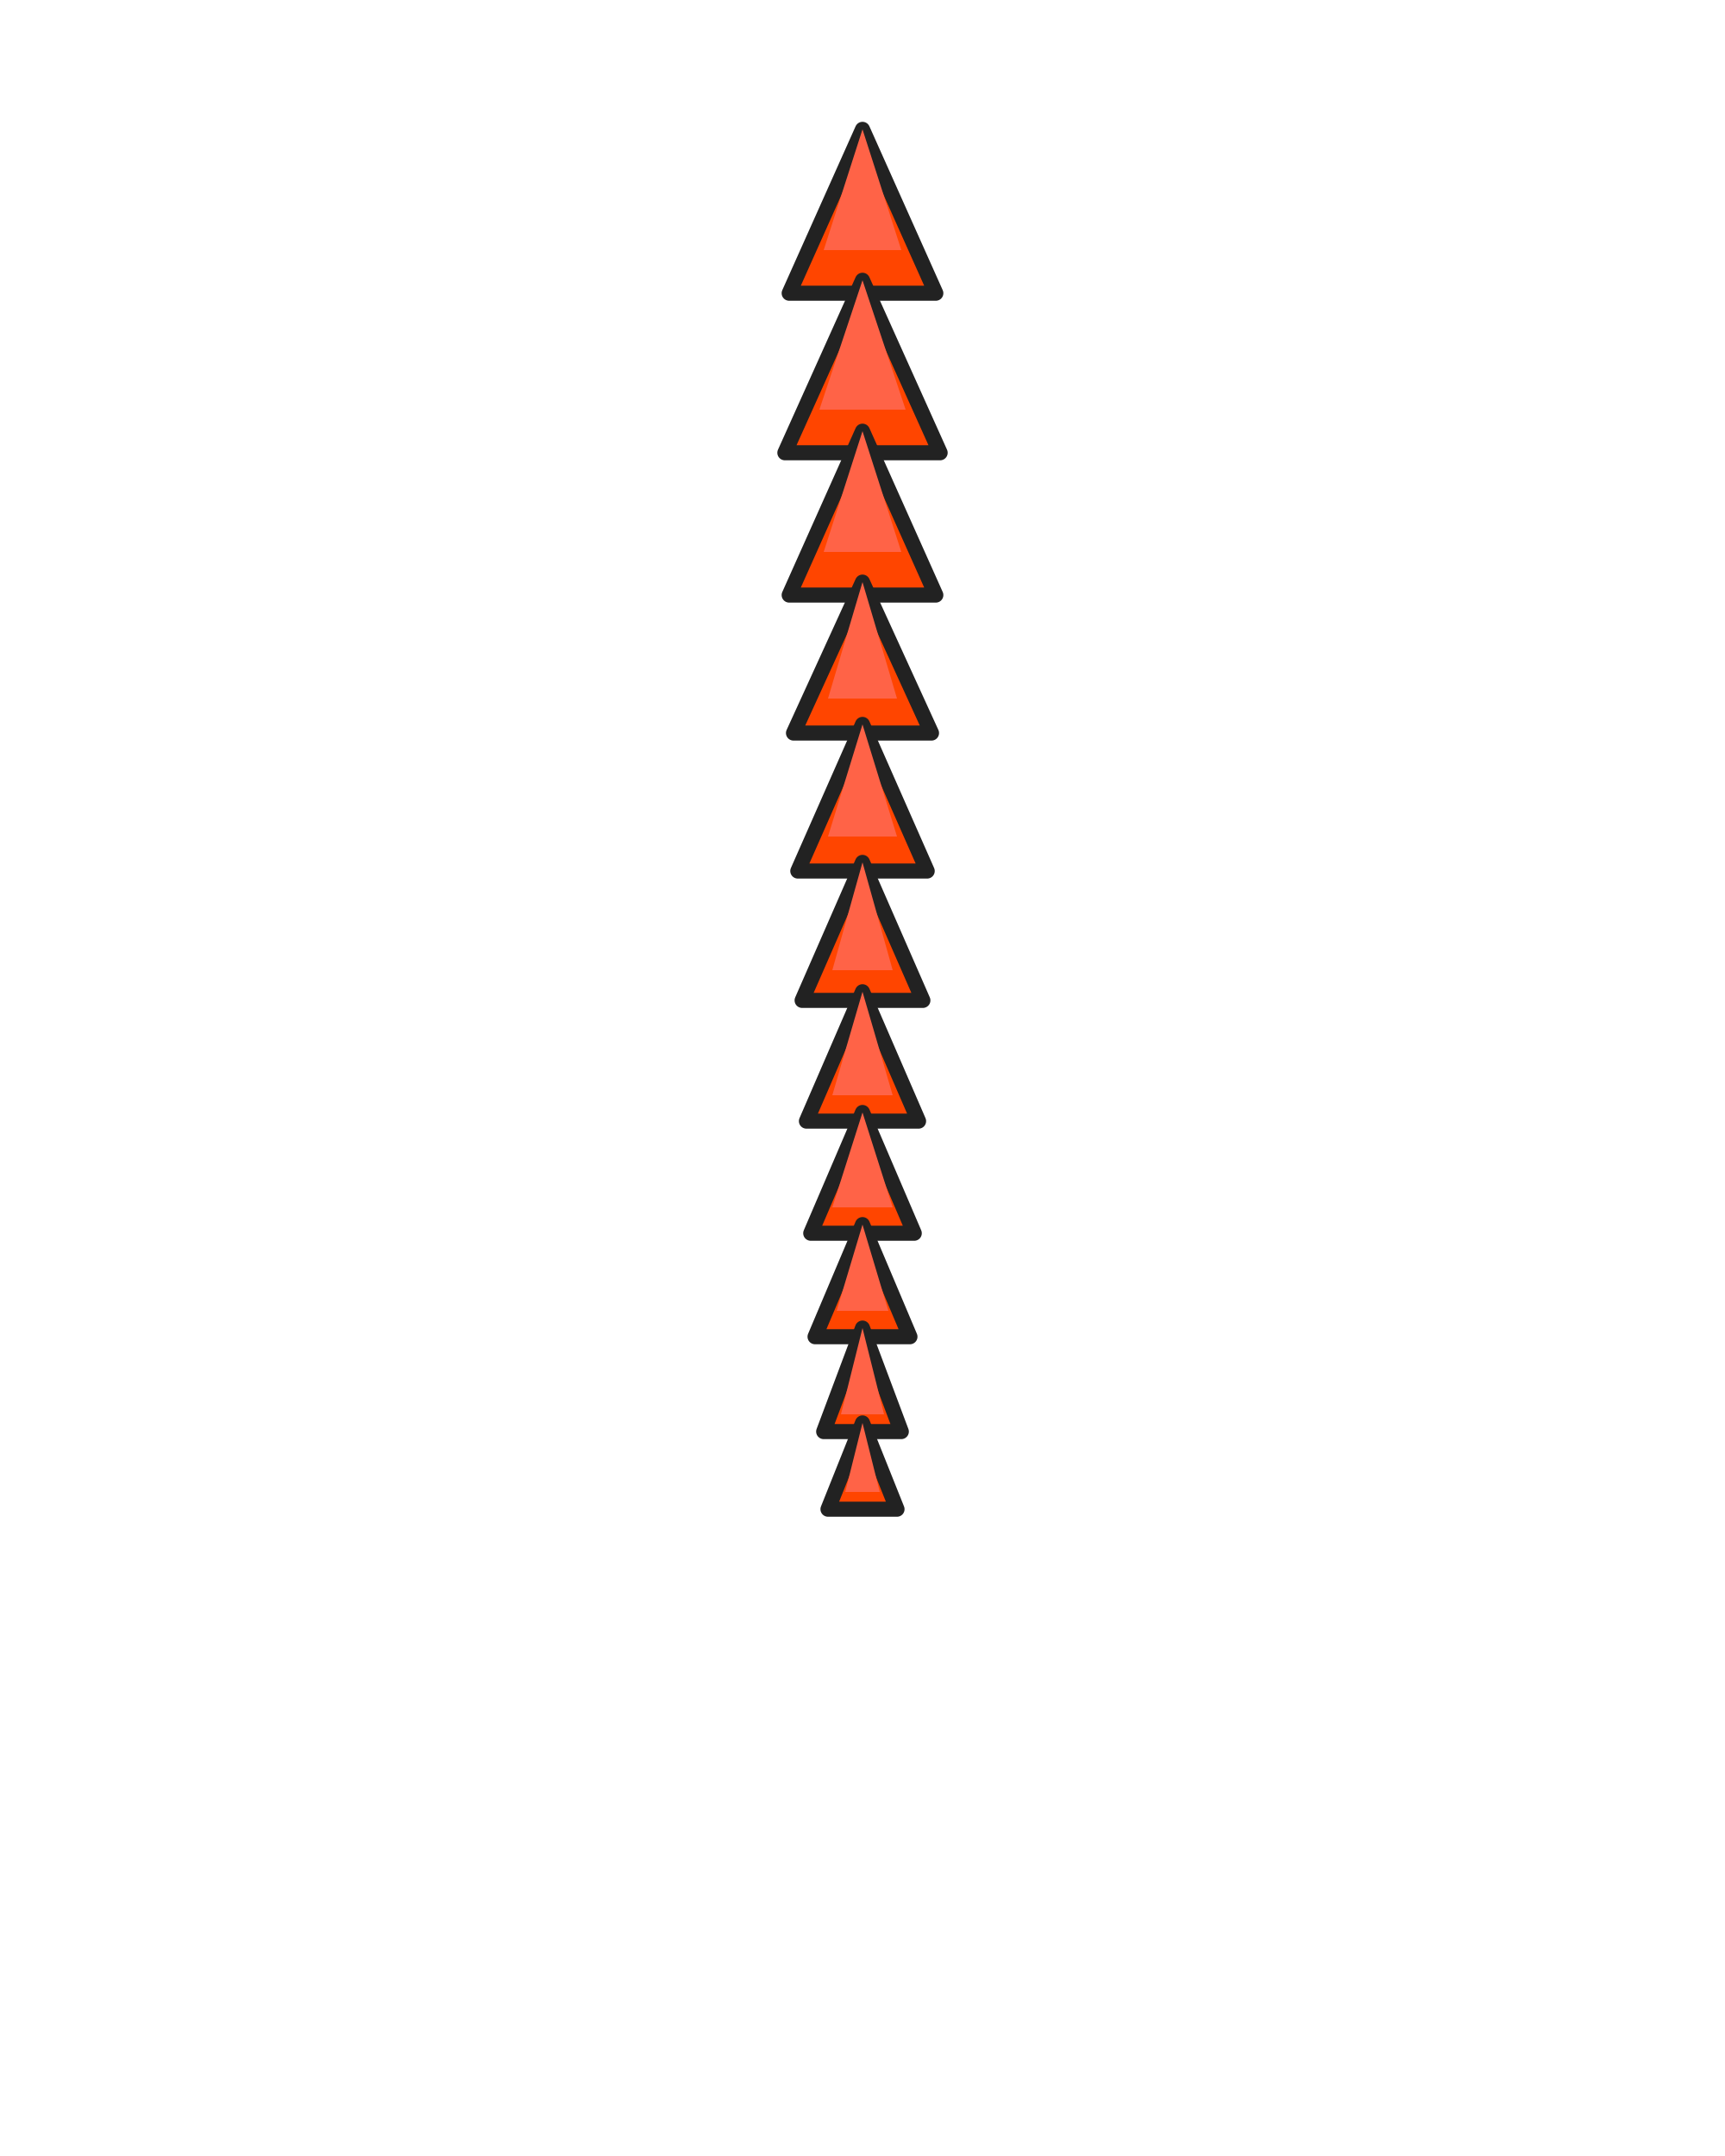
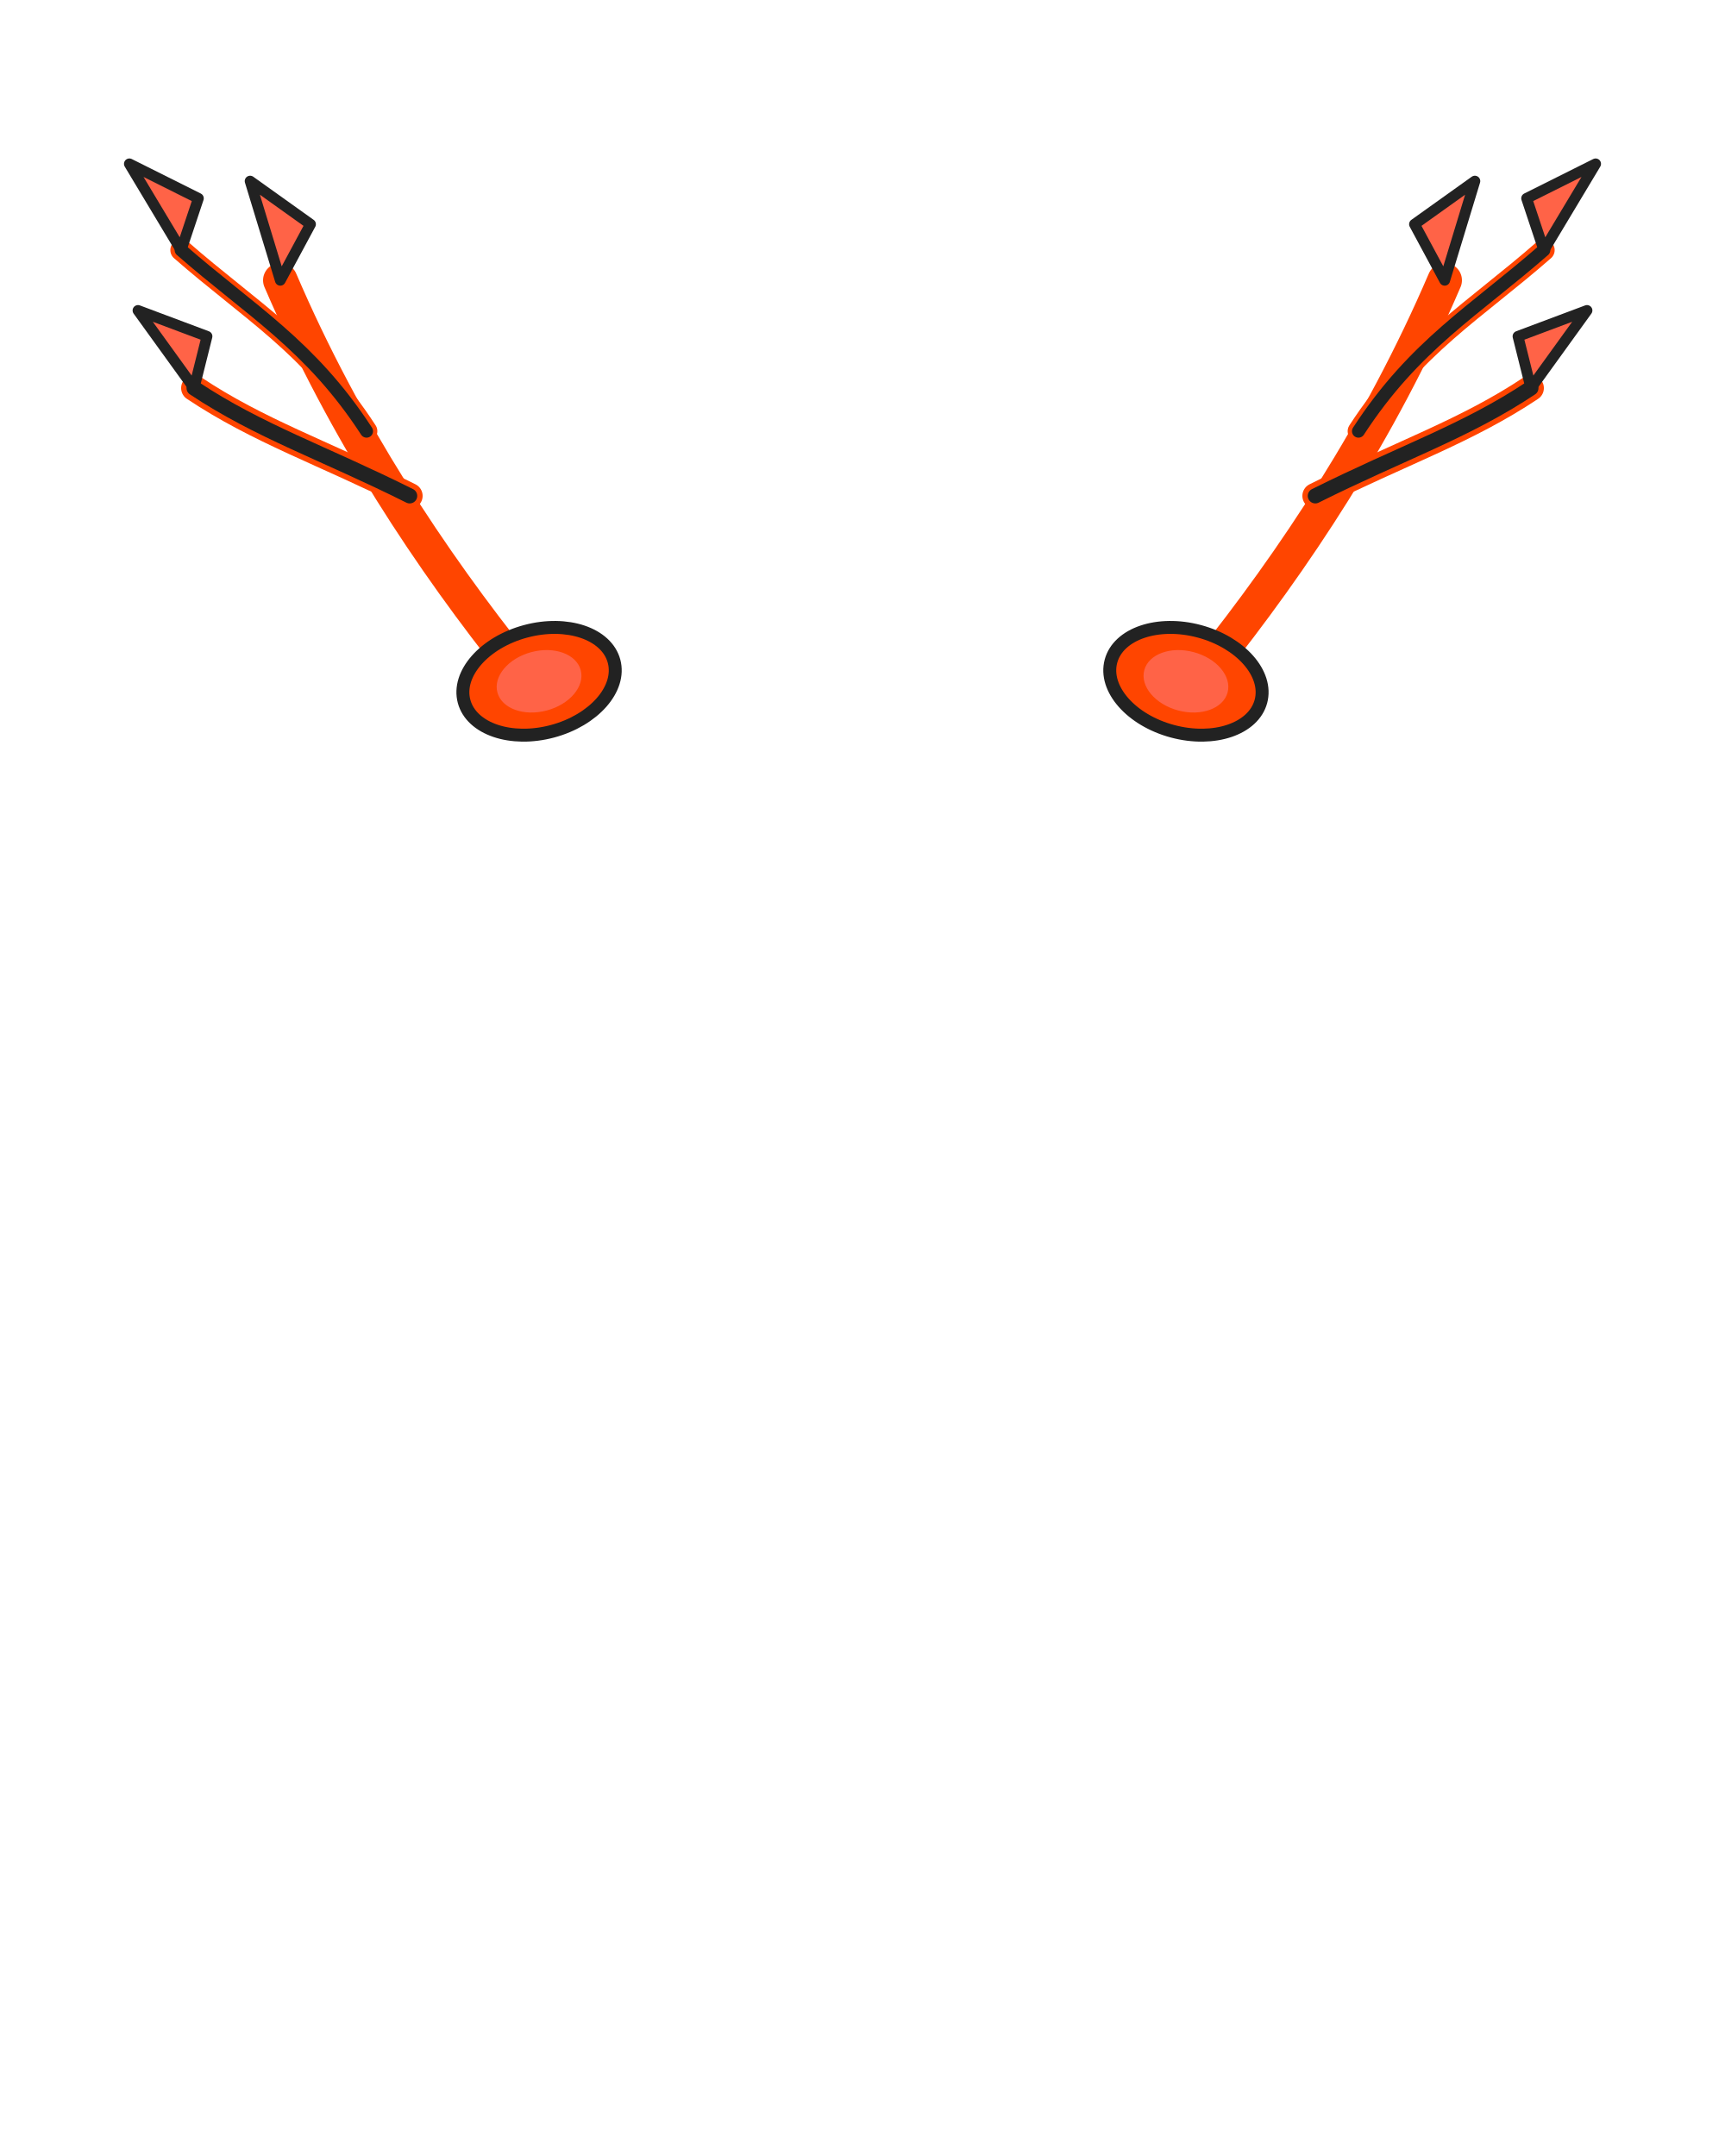
<svg xmlns="http://www.w3.org/2000/svg" viewBox="0 0 400 500">
-   <polygon points="200,30 183,68 217,68" fill="#FF4500" stroke="#222" stroke-width="3.5" stroke-linejoin="round" />
-   <polygon points="200,30 191,58 209,58" fill="#FF6347" stroke="none" />
-   <polygon points="200,65 182,105 218,105" fill="#FF4500" stroke="#222" stroke-width="3.5" stroke-linejoin="round" />
-   <polygon points="200,65 190,95 210,95" fill="#FF6347" stroke="none" />
-   <polygon points="200,100 183,138 217,138" fill="#FF4500" stroke="#222" stroke-width="3.5" stroke-linejoin="round" />
-   <polygon points="200,100 191,128 209,128" fill="#FF6347" stroke="none" />
-   <polygon points="200,135 184,170 216,170" fill="#FF4500" stroke="#222" stroke-width="3.5" stroke-linejoin="round" />
-   <polygon points="200,135 192,162 208,162" fill="#FF6347" stroke="none" />
-   <polygon points="200,168 185,202 215,202" fill="#FF4500" stroke="#222" stroke-width="3.5" stroke-linejoin="round" />
-   <polygon points="200,168 192,194 208,194" fill="#FF6347" stroke="none" />
-   <polygon points="200,200 186,232 214,232" fill="#FF4500" stroke="#222" stroke-width="3.5" stroke-linejoin="round" />
-   <polygon points="200,200 193,225 207,225" fill="#FF6347" stroke="none" />
-   <polygon points="200,230 187,260 213,260" fill="#FF4500" stroke="#222" stroke-width="3.5" stroke-linejoin="round" />
-   <polygon points="200,230 193,254 207,254" fill="#FF6347" stroke="none" />
-   <polygon points="200,258 188,286 212,286" fill="#FF4500" stroke="#222" stroke-width="3.5" stroke-linejoin="round" />
-   <polygon points="200,258 193,280 207,280" fill="#FF6347" stroke="none" />
-   <polygon points="200,284 189,310 211,310" fill="#FF4500" stroke="#222" stroke-width="3.5" stroke-linejoin="round" />
-   <polygon points="200,284 194,304 206,304" fill="#FF6347" stroke="none" />
-   <polygon points="200,308 191,332 209,332" fill="#FF4500" stroke="#222" stroke-width="3.5" stroke-linejoin="round" />
-   <polygon points="200,308 195,328 205,328" fill="#FF6347" stroke="none" />
-   <polygon points="200,330 192,350 208,350" fill="#FF4500" stroke="#222" stroke-width="3.5" stroke-linejoin="round" />
-   <polygon points="200,330 196,346 204,346" fill="#FF6347" stroke="none" />
+   <path d="M120,155 C100,130 80,100 65,65" fill="none" stroke="#222" stroke-width="4" stroke-linecap="round" />
+   <path d="M120,155 C100,130 80,100 65,65" fill="none" stroke="#FF4500" stroke-width="8" stroke-linecap="round" />
+   <path d="M95,115 C75,105 60,100 45,90" fill="none" stroke="#FF4500" stroke-width="6" stroke-linecap="round" />
+   <path d="M95,115 C75,105 60,100 45,90" fill="none" stroke="#222" stroke-width="3.5" stroke-linecap="round" />
+   <path d="M85,100 C72,80 58,72 42,58" fill="none" stroke="#FF4500" stroke-width="5" stroke-linecap="round" />
+   <path d="M85,100 C72,80 58,72 42,58" fill="none" stroke="#222" stroke-width="3" stroke-linecap="round" />
+   <polygon points="65,65 58,42 72,52" fill="#FF6347" stroke="#222" stroke-width="2.5" stroke-linejoin="round" />
+   <polygon points="45,90 32,72 48,78" fill="#FF6347" stroke="#222" stroke-width="2.5" stroke-linejoin="round" />
+   <polygon points="42,58 30,38 46,46" fill="#FF6347" stroke="#222" stroke-width="2.5" stroke-linejoin="round" />
+   <ellipse cx="125" cy="158" rx="18" ry="12" fill="#FF4500" stroke="#222" stroke-width="3" transform="rotate(-15,125,158)" />
+   <ellipse cx="125" cy="158" rx="10" ry="7" fill="#FF6347" stroke="none" transform="rotate(-15,125,158)" />
+   <path d="M280,155 C300,130 320,100 335,65" fill="none" stroke="#222" stroke-width="4" stroke-linecap="round" />
+   <path d="M280,155 C300,130 320,100 335,65" fill="none" stroke="#FF4500" stroke-width="8" stroke-linecap="round" />
+   <path d="M305,115 C325,105 340,100 355,90" fill="none" stroke="#FF4500" stroke-width="6" stroke-linecap="round" />
+   <path d="M305,115 C325,105 340,100 355,90" fill="none" stroke="#222" stroke-width="3.5" stroke-linecap="round" />
+   <path d="M315,100 C328,80 342,72 358,58" fill="none" stroke="#FF4500" stroke-width="5" stroke-linecap="round" />
+   <path d="M315,100 C328,80 342,72 358,58" fill="none" stroke="#222" stroke-width="3" stroke-linecap="round" />
+   <polygon points="335,65 342,42 328,52" fill="#FF6347" stroke="#222" stroke-width="2.5" stroke-linejoin="round" />
+   <polygon points="355,90 368,72 352,78" fill="#FF6347" stroke="#222" stroke-width="2.5" stroke-linejoin="round" />
+   <polygon points="358,58 370,38 354,46" fill="#FF6347" stroke="#222" stroke-width="2.5" stroke-linejoin="round" />
+   <ellipse cx="275" cy="158" rx="18" ry="12" fill="#FF4500" stroke="#222" stroke-width="3" transform="rotate(15,275,158)" />
+   <ellipse cx="275" cy="158" rx="10" ry="7" fill="#FF6347" stroke="none" transform="rotate(15,275,158)" />
</svg>
